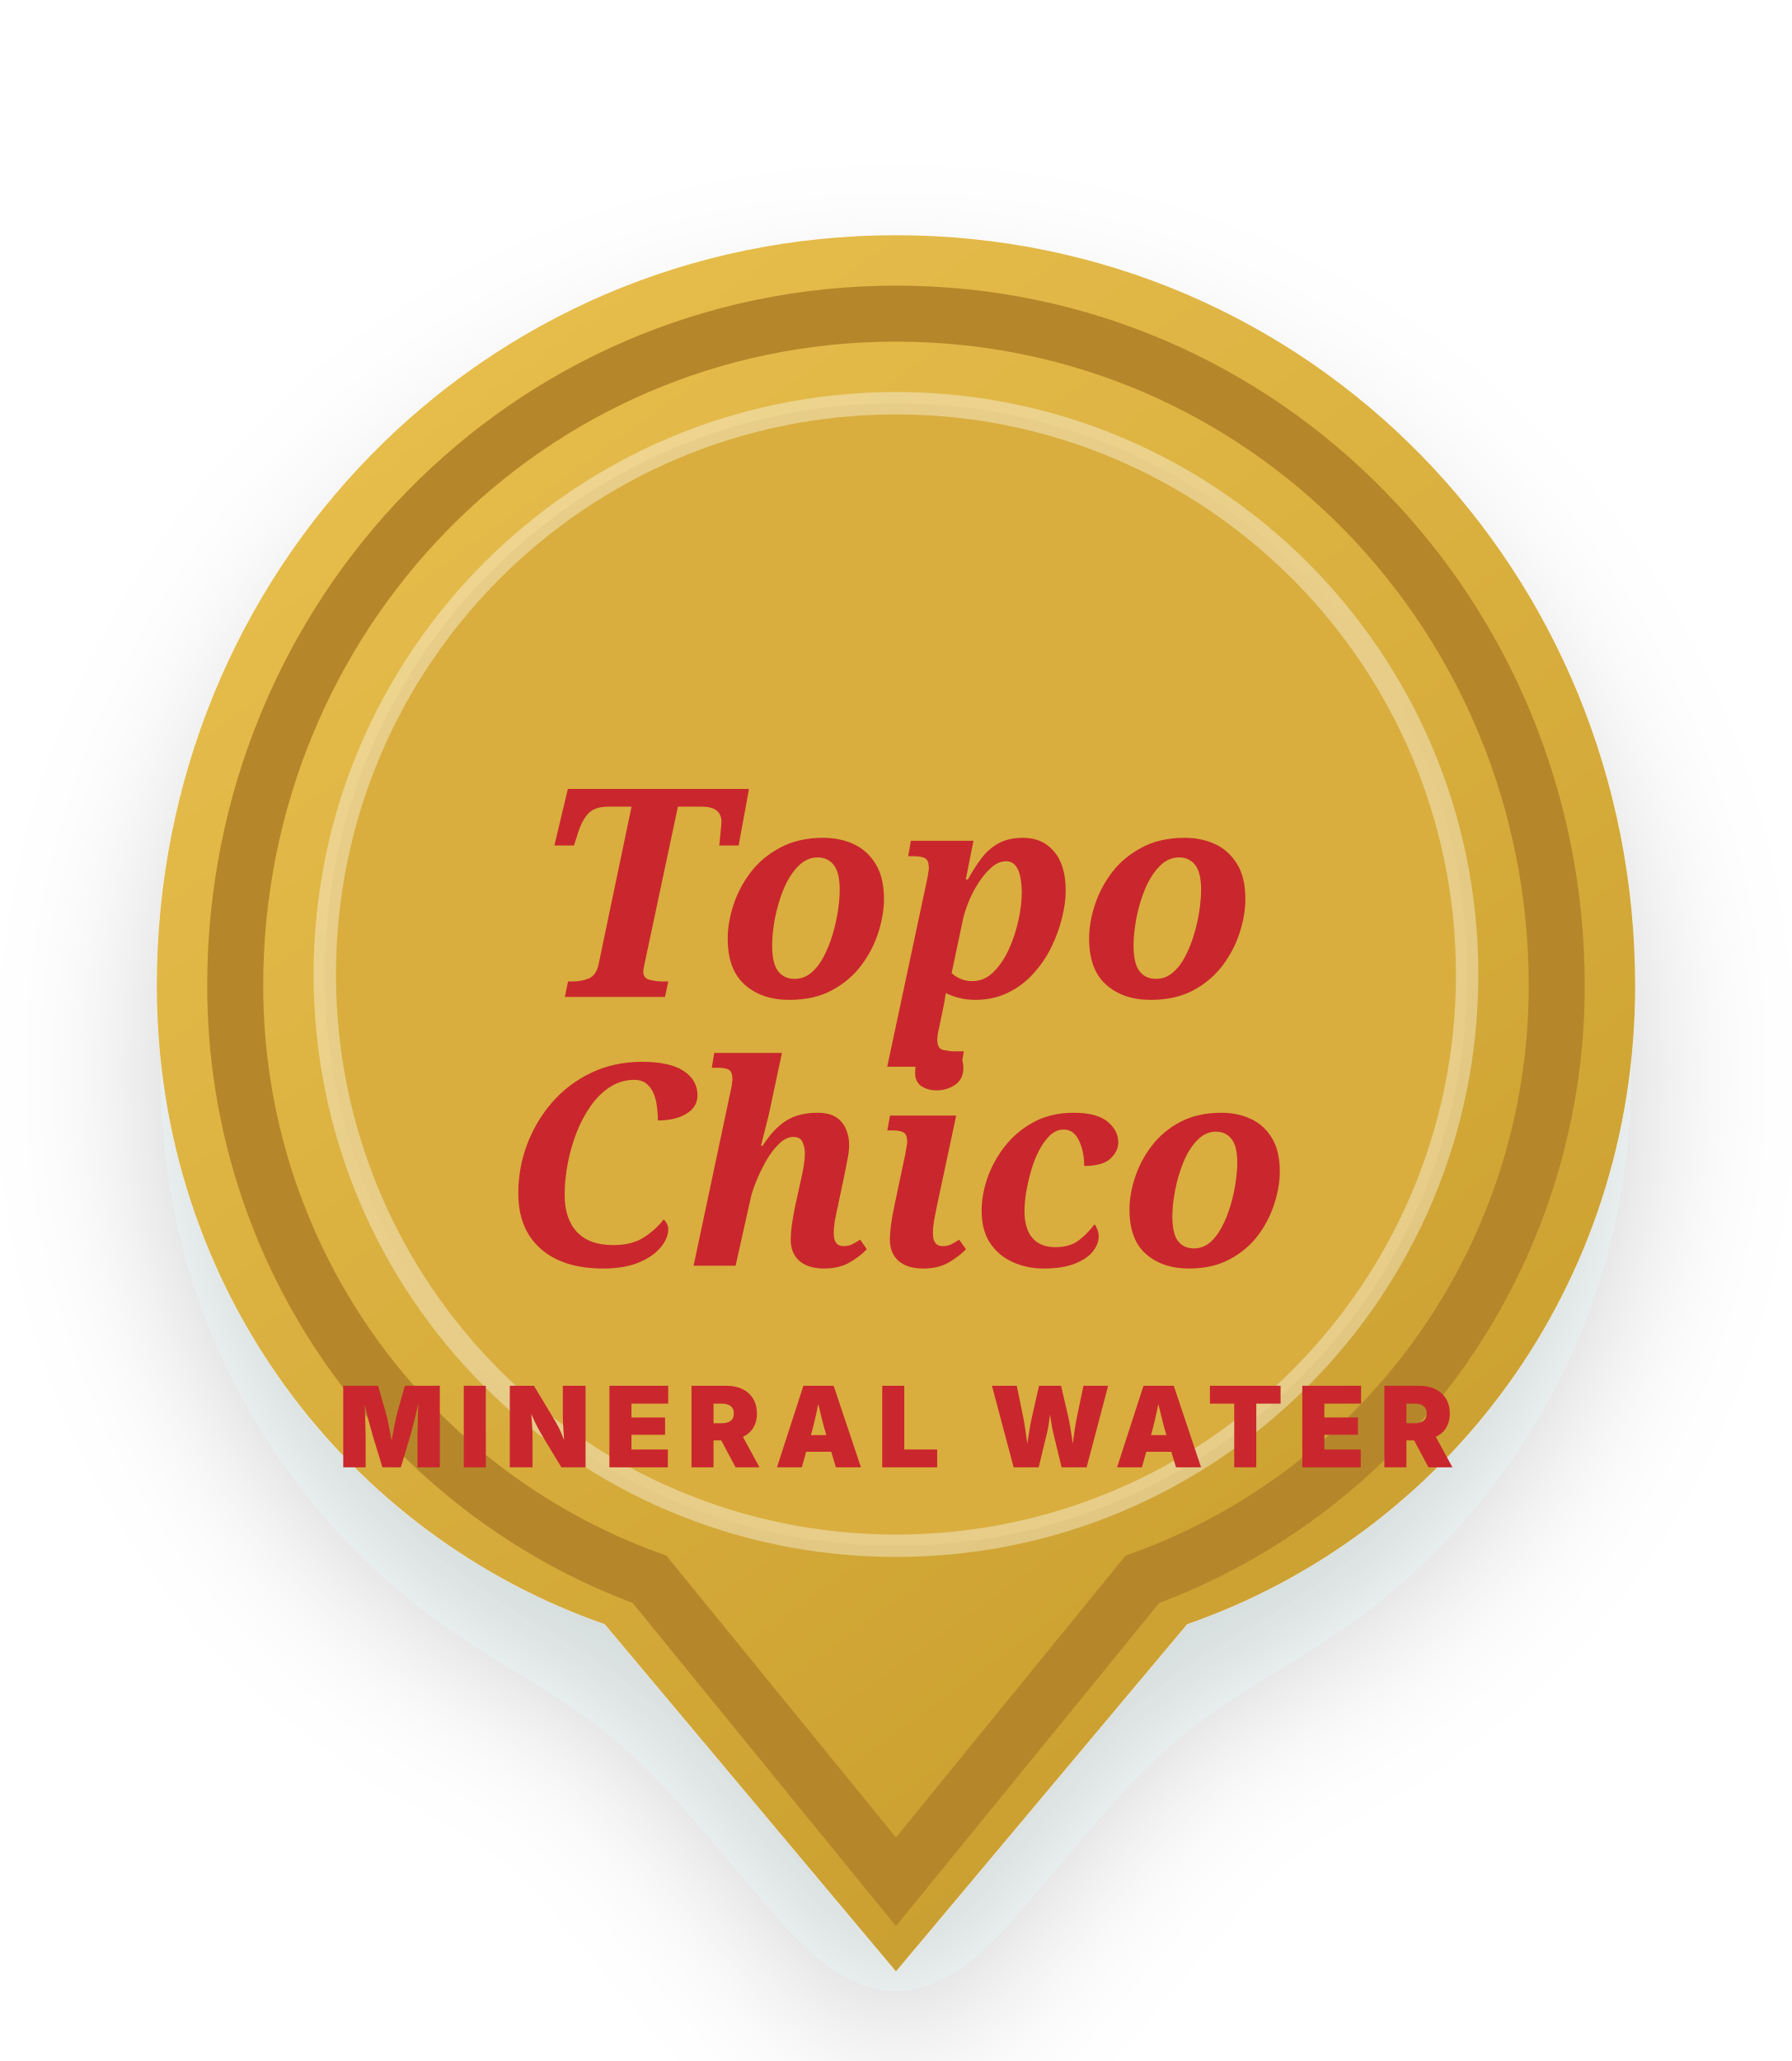
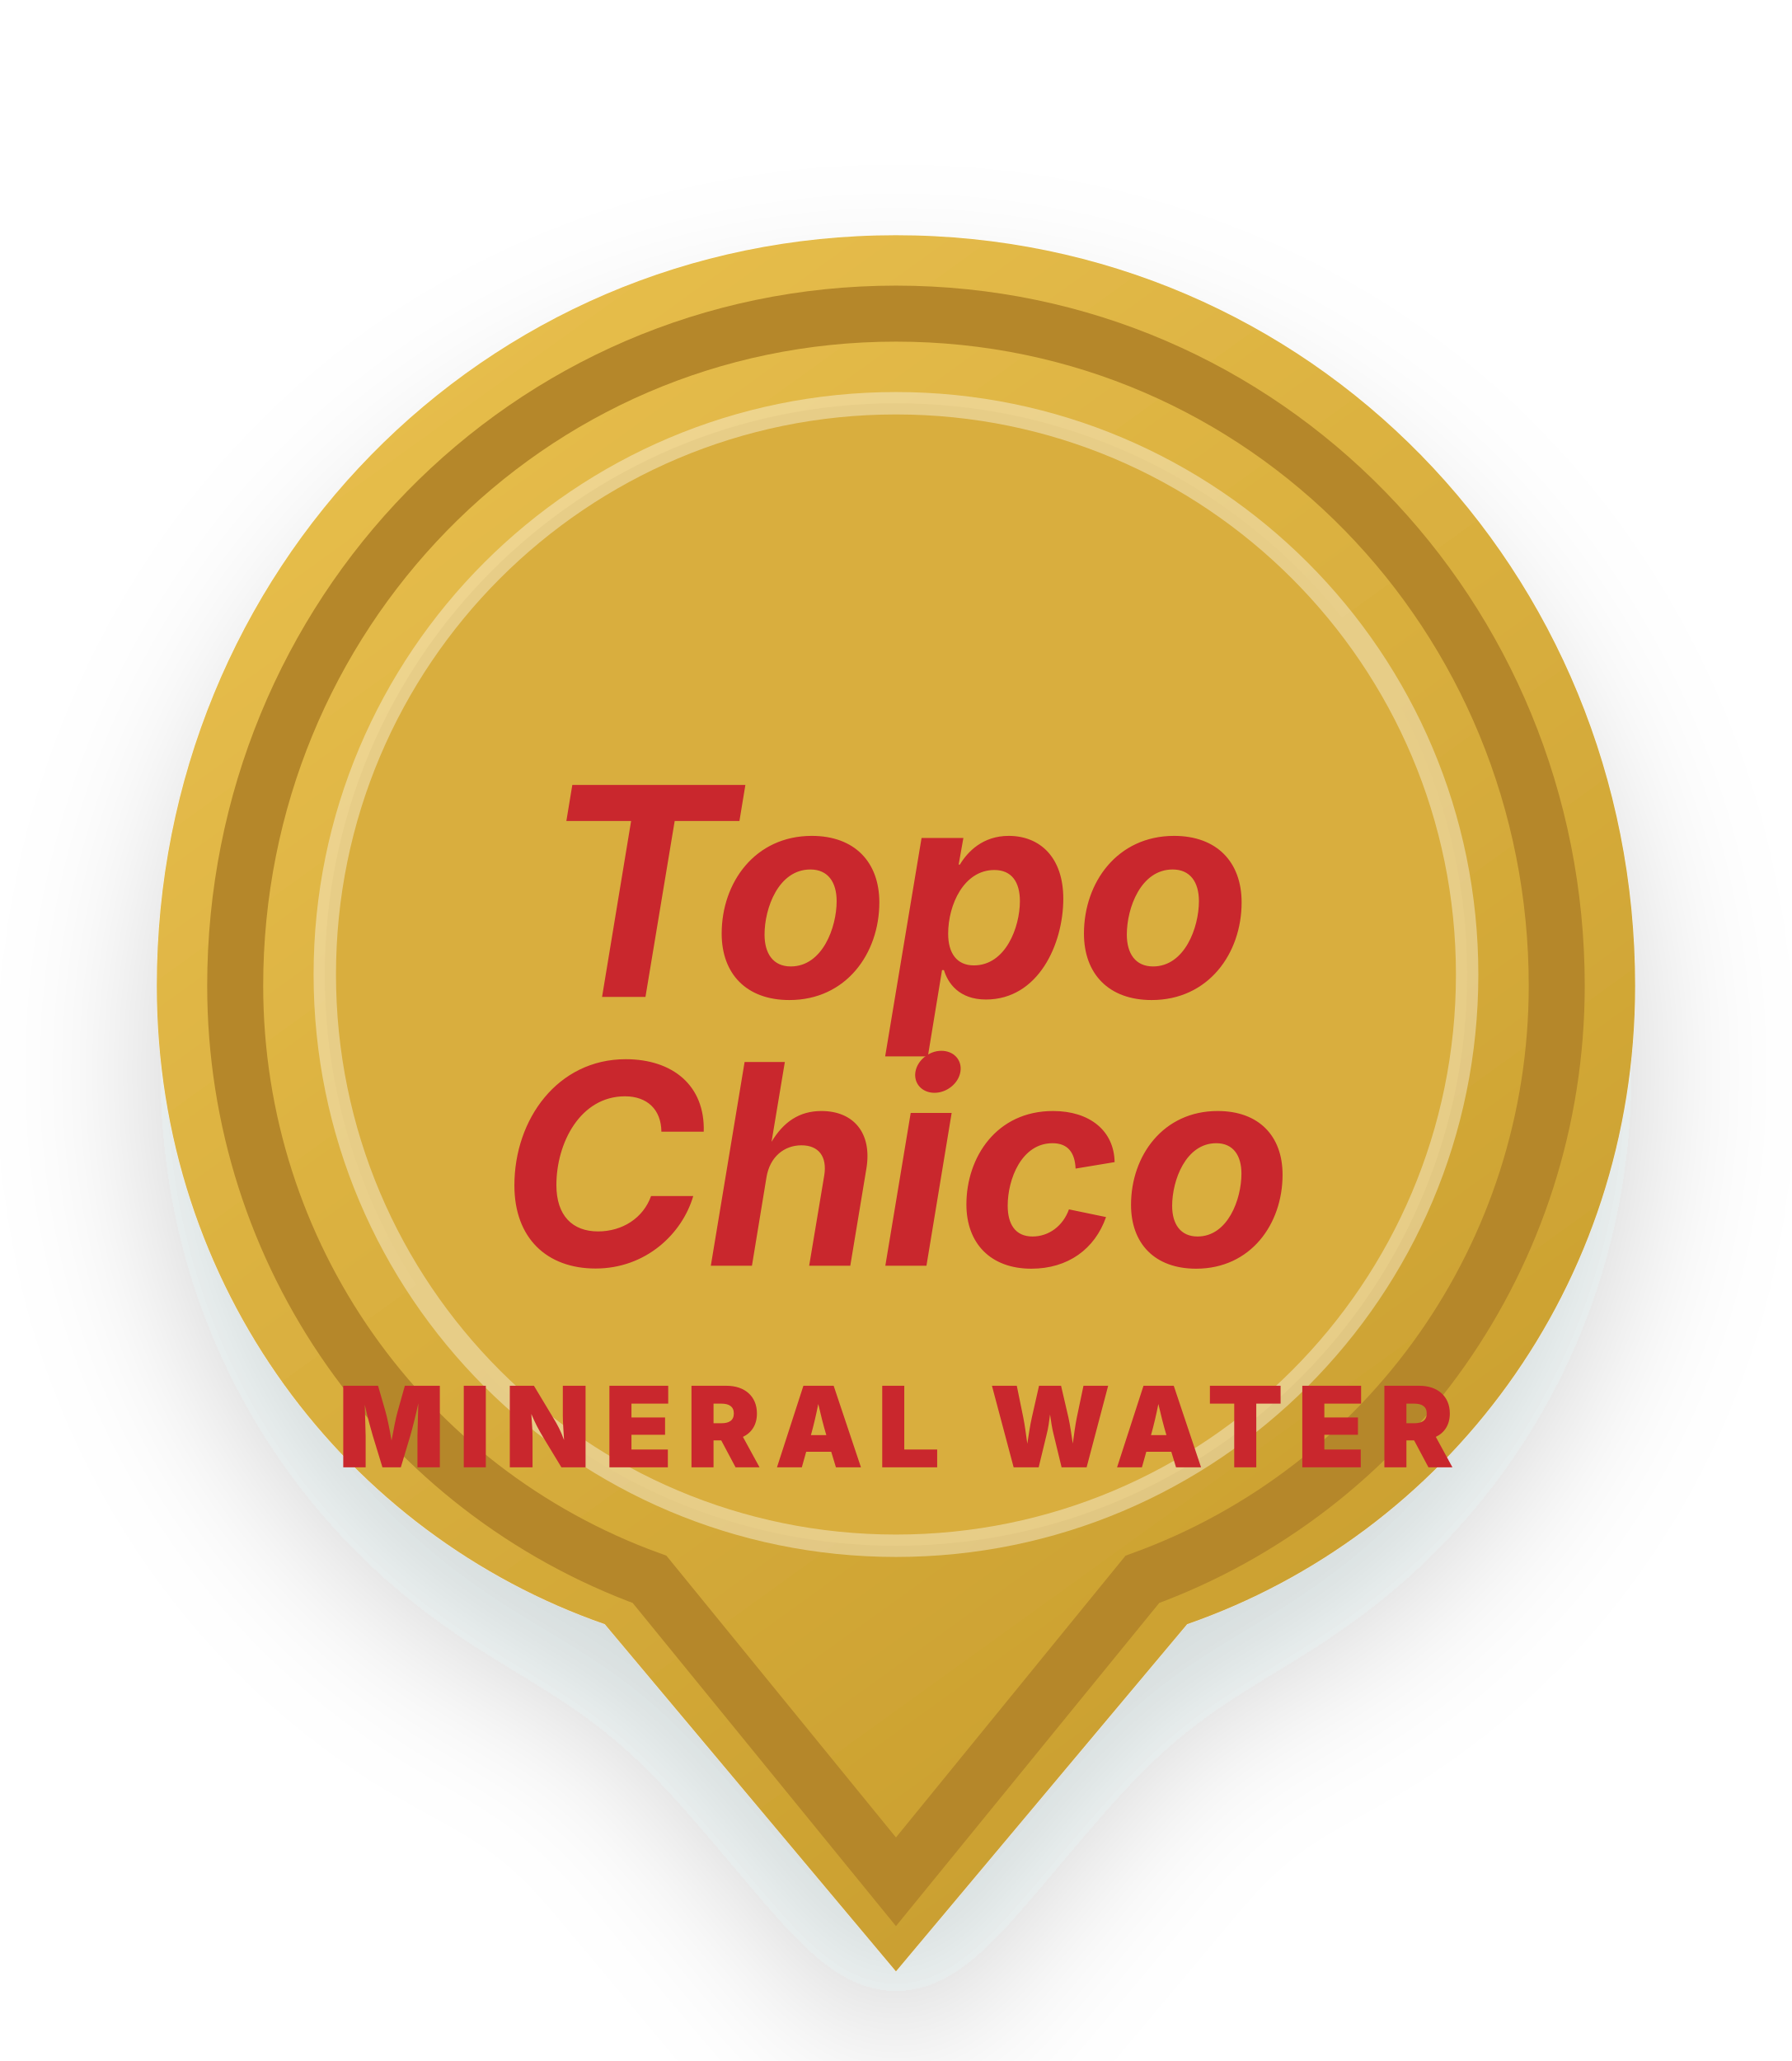
<svg xmlns="http://www.w3.org/2000/svg" viewBox="0 0 160 184" role="img" aria-label="Topo Chico pin">
  <defs>
    <filter id="pinShadow" x="-25%" y="-18%" width="150%" height="140%">
      <feDropShadow dx="0" dy="8" stdDeviation="7" flood-color="#0B1F33" flood-opacity=".18" />
    </filter>
    <linearGradient id="gold" x1="28" x2="126" y1="18" y2="154" gradientUnits="userSpaceOnUse">
      <stop stop-color="#EAC14F" />
      <stop offset="1" stop-color="#C99E2E" />
    </linearGradient>
  </defs>
  <path filter="url(#pinShadow)" d="M80 176 54 145C31 137 14 115 14 88 14 51 43 21 80 21s66 30 66 67c0 27-17 49-40 57L80 176Z" fill="url(#gold)" />
  <path d="M80 168 58 141C36 133 21 112 21 88c0-33 26-60 59-60s59 27 59 60c0 24-15 45-37 53L80 168Z" fill="none" stroke="#B5872A" stroke-width="5" />
  <circle cx="80" cy="87" r="51" fill="#D9AE3E" stroke="rgba(255,255,255,.38)" stroke-width="2" />
-   <text x="80" y="89" text-anchor="middle" font-family="Georgia, serif" font-size="26" font-weight="700" font-style="italic" fill="#C9272D">Topo</text>
-   <text x="80" y="113" text-anchor="middle" font-family="Georgia, serif" font-size="25" font-weight="700" font-style="italic" fill="#C9272D">Chico</text>
+   <text x="80" y="89" text-anchor="middle" font-family="Inter, Arial, sans-serif" font-size="26" font-weight="700" font-style="italic" fill="#C9272D">Topo</text>
+   <text x="80" y="113" text-anchor="middle" font-family="Inter, Arial, sans-serif" font-size="25" font-weight="700" font-style="italic" fill="#C9272D">Chico</text>
  <text x="80" y="131" text-anchor="middle" font-family="Inter, Arial, sans-serif" font-size="10" font-weight="900" fill="#C9272D" letter-spacing="1.2">MINERAL WATER</text>
</svg>
